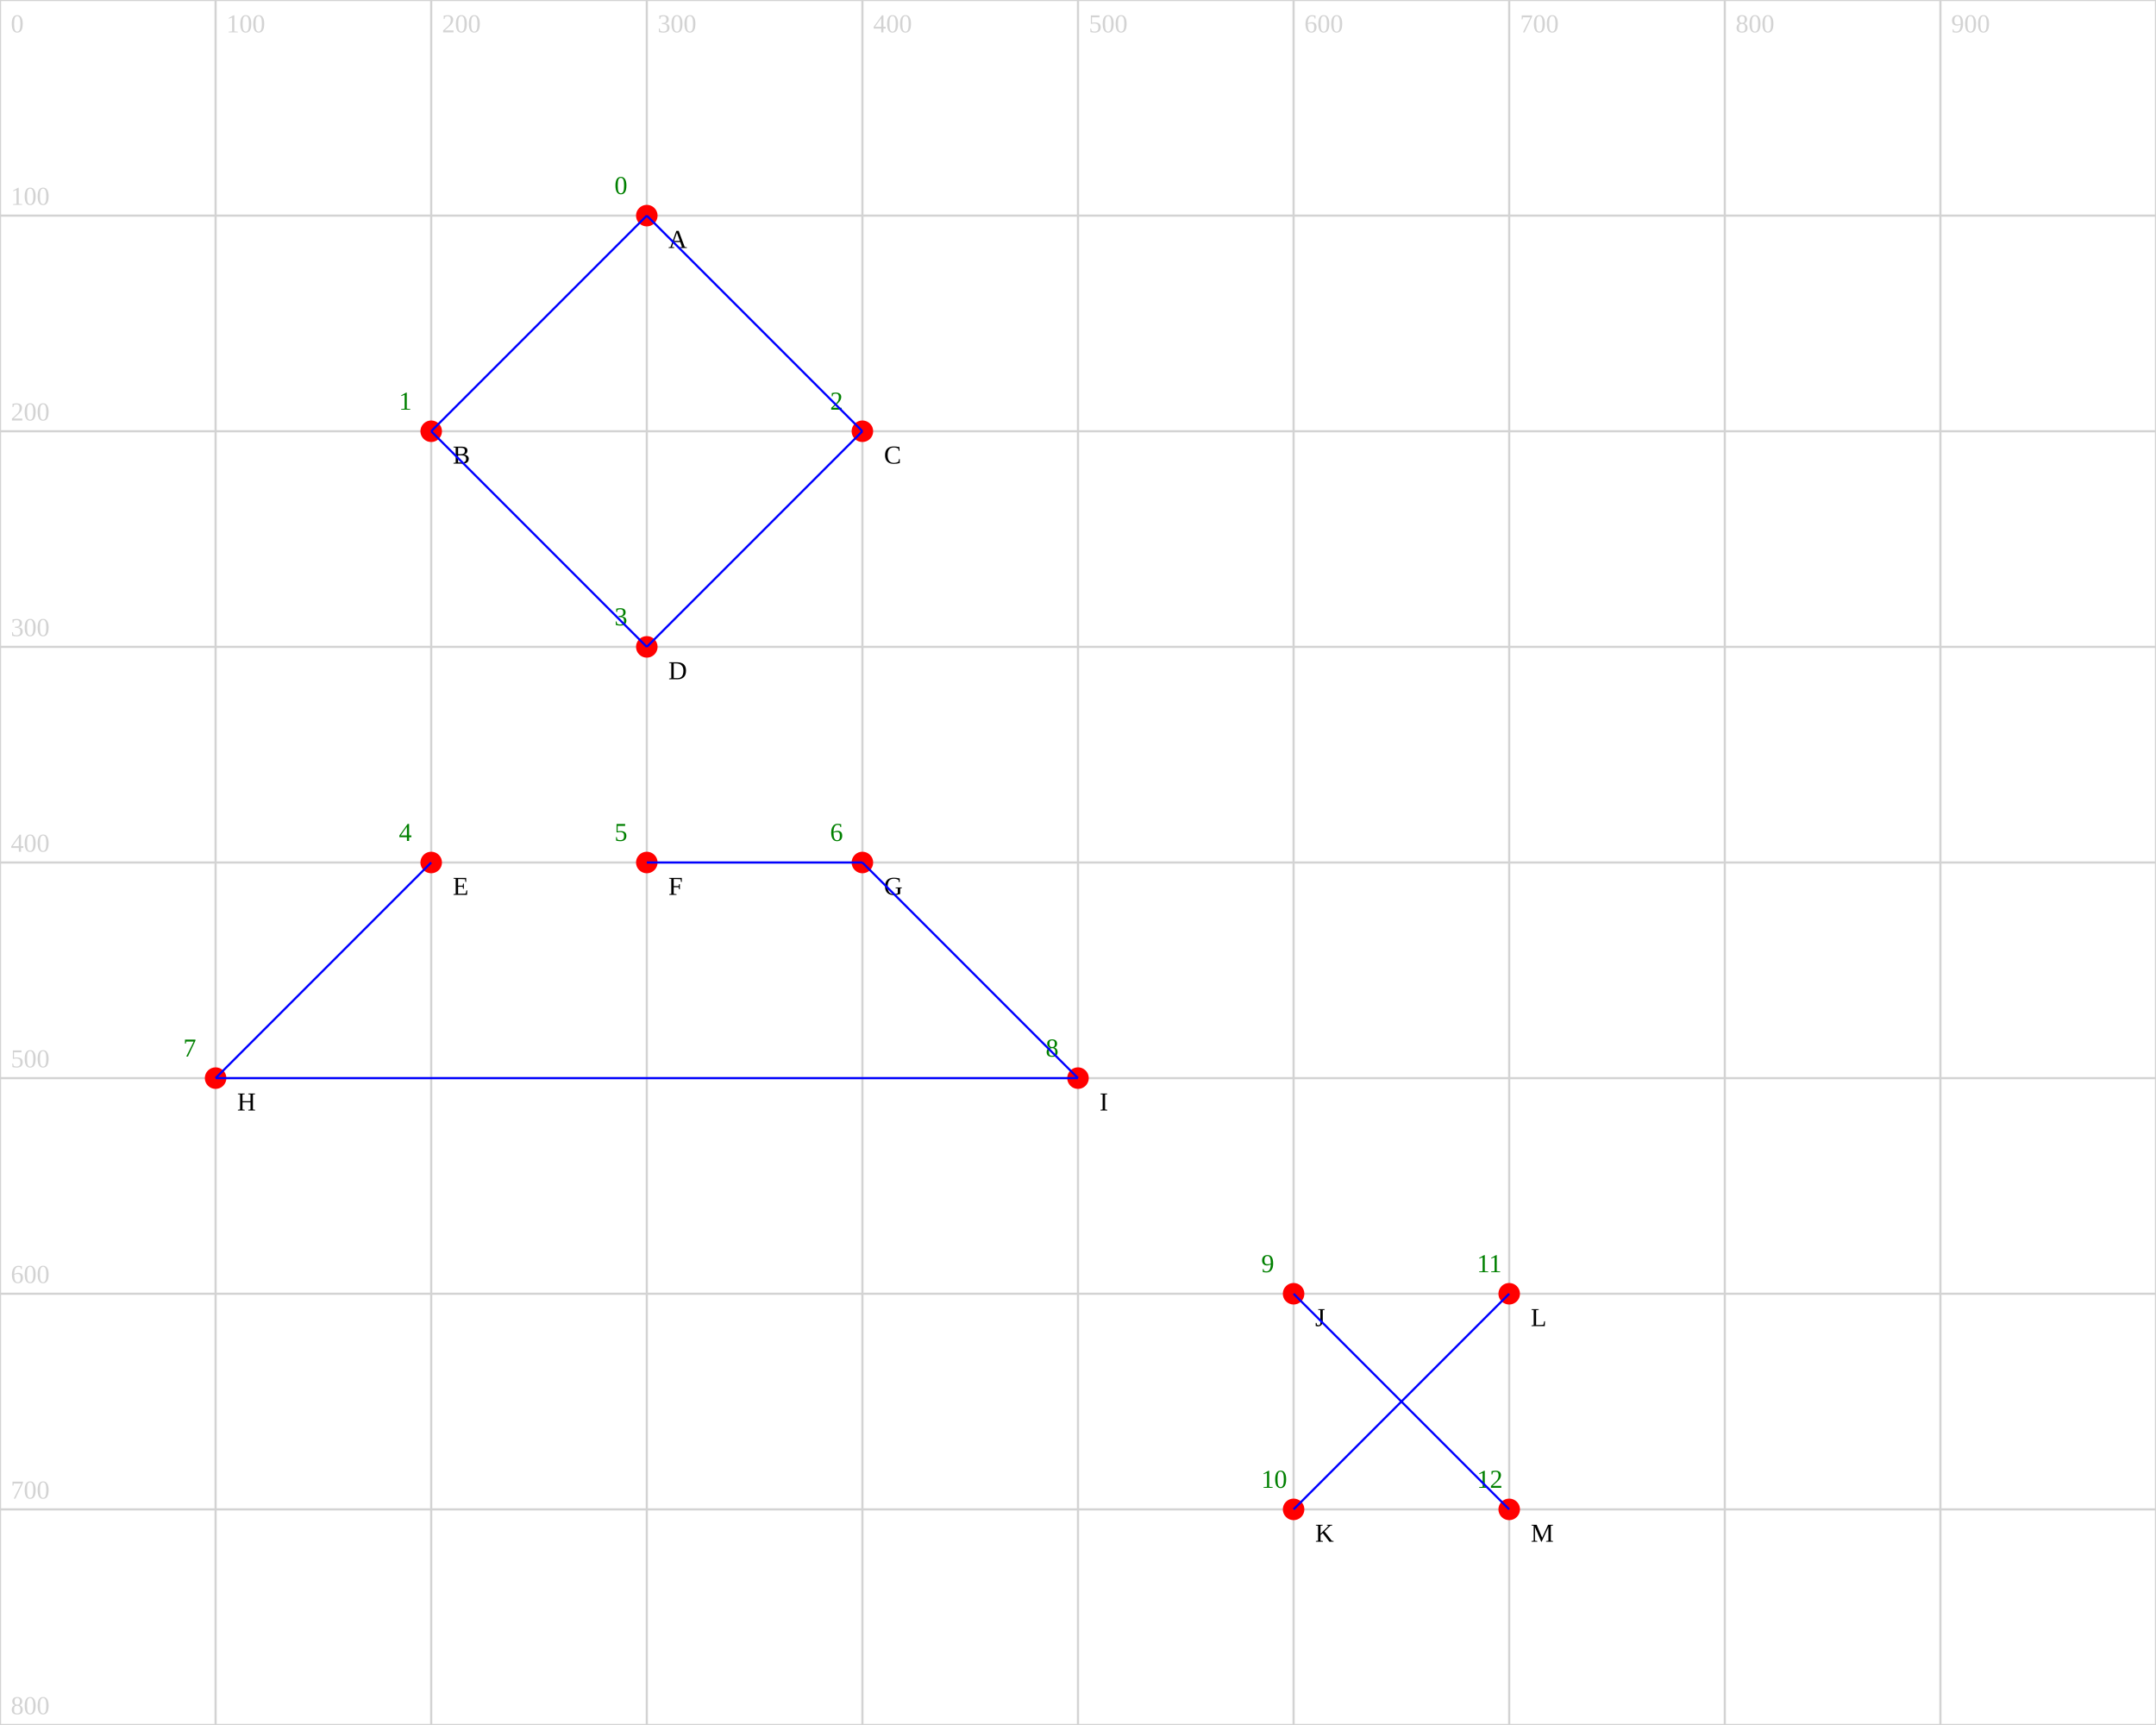
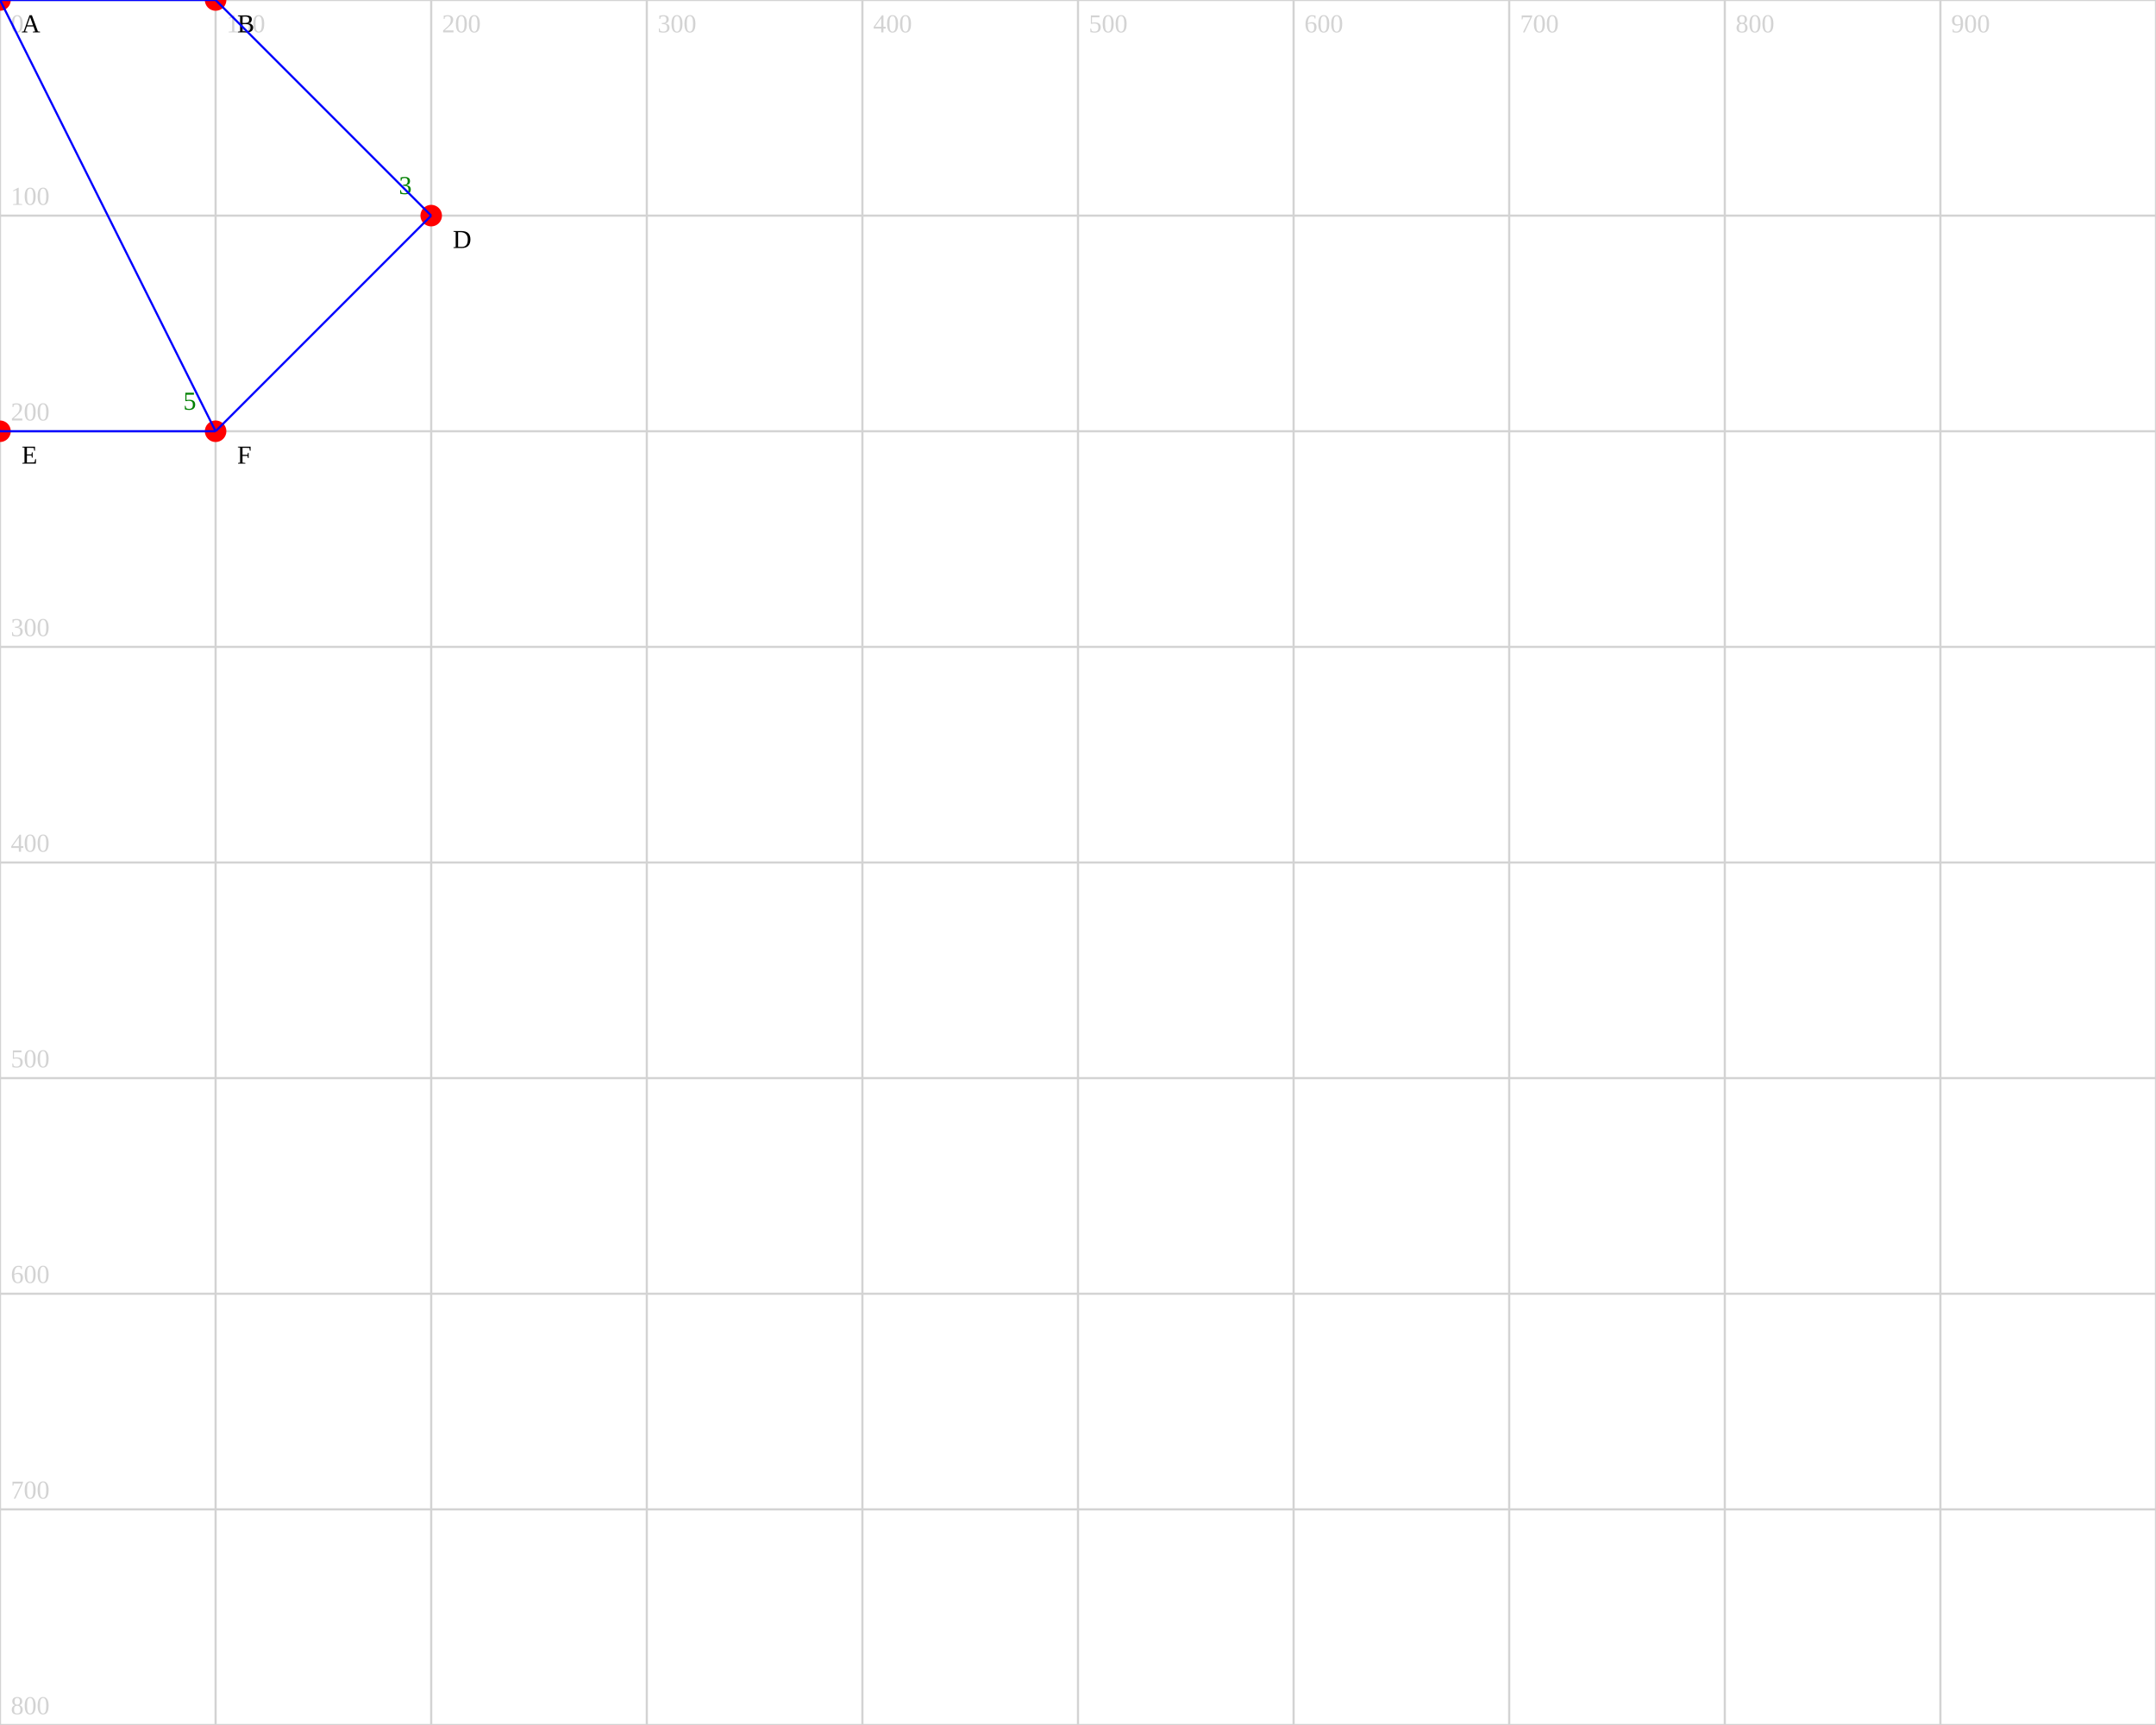
<svg xmlns="http://www.w3.org/2000/svg" version="1.1" width="1000" height="800">
  <line x1="0" y1="0" x2="1000" y2="0" stroke="lightgrey" />
  <text x="5" y="-5" fill="lightgrey">0</text>
  <line x1="0" y1="100" x2="1000" y2="100" stroke="lightgrey" />
  <text x="5" y="95" fill="lightgrey">100</text>
  <line x1="0" y1="200" x2="1000" y2="200" stroke="lightgrey" />
  <text x="5" y="195" fill="lightgrey">200</text>
  <line x1="0" y1="300" x2="1000" y2="300" stroke="lightgrey" />
  <text x="5" y="295" fill="lightgrey">300</text>
  <line x1="0" y1="400" x2="1000" y2="400" stroke="lightgrey" />
  <text x="5" y="395" fill="lightgrey">400</text>
  <line x1="0" y1="500" x2="1000" y2="500" stroke="lightgrey" />
  <text x="5" y="495" fill="lightgrey">500</text>
  <line x1="0" y1="600" x2="1000" y2="600" stroke="lightgrey" />
  <text x="5" y="595" fill="lightgrey">600</text>
  <line x1="0" y1="700" x2="1000" y2="700" stroke="lightgrey" />
  <text x="5" y="695" fill="lightgrey">700</text>
  <line x1="0" y1="800" x2="1000" y2="800" stroke="lightgrey" />
  <text x="5" y="795" fill="lightgrey">800</text>
  <line x1="0" y1="0" x2="0" y2="800" stroke="lightgrey" />
  <text x="5" y="15" fill="lightgrey">0</text>
  <line x1="100" y1="0" x2="100" y2="800" stroke="lightgrey" />
  <text x="105" y="15" fill="lightgrey">100</text>
  <line x1="200" y1="0" x2="200" y2="800" stroke="lightgrey" />
  <text x="205" y="15" fill="lightgrey">200</text>
  <line x1="300" y1="0" x2="300" y2="800" stroke="lightgrey" />
  <text x="305" y="15" fill="lightgrey">300</text>
  <line x1="400" y1="0" x2="400" y2="800" stroke="lightgrey" />
  <text x="405" y="15" fill="lightgrey">400</text>
  <line x1="500" y1="0" x2="500" y2="800" stroke="lightgrey" />
  <text x="505" y="15" fill="lightgrey">500</text>
  <line x1="600" y1="0" x2="600" y2="800" stroke="lightgrey" />
  <text x="605" y="15" fill="lightgrey">600</text>
  <line x1="700" y1="0" x2="700" y2="800" stroke="lightgrey" />
  <text x="705" y="15" fill="lightgrey">700</text>
  <line x1="800" y1="0" x2="800" y2="800" stroke="lightgrey" />
  <text x="805" y="15" fill="lightgrey">800</text>
  <line x1="900" y1="0" x2="900" y2="800" stroke="lightgrey" />
  <text x="905" y="15" fill="lightgrey">900</text>
  <line x1="1000" y1="0" x2="1000" y2="800" stroke="lightgrey" />
  <text x="1005" y="15" fill="lightgrey">1000</text>
-   <circle cx="300" cy="100" r="5" fill="red" />
-   <text x="310" y="115" fill="black">A</text>
-   <text x="285" y="90" fill="green">0</text>
-   <circle cx="200" cy="200" r="5" fill="red" />
-   <text x="210" y="215" fill="black">B</text>
-   <text x="185" y="190" fill="green">1</text>
-   <circle cx="400" cy="200" r="5" fill="red" />
-   <text x="410" y="215" fill="black">C</text>
-   <text x="385" y="190" fill="green">2</text>
-   <circle cx="300" cy="300" r="5" fill="red" />
-   <text x="310" y="315" fill="black">D</text>
-   <text x="285" y="290" fill="green">3</text>
-   <circle cx="200" cy="400" r="5" fill="red" />
-   <text x="210" y="415" fill="black">E</text>
-   <text x="185" y="390" fill="green">4</text>
-   <circle cx="300" cy="400" r="5" fill="red" />
-   <text x="310" y="415" fill="black">F</text>
-   <text x="285" y="390" fill="green">5</text>
-   <circle cx="400" cy="400" r="5" fill="red" />
-   <text x="410" y="415" fill="black">G</text>
-   <text x="385" y="390" fill="green">6</text>
-   <circle cx="100" cy="500" r="5" fill="red" />
-   <text x="110" y="515" fill="black">H</text>
-   <text x="85" y="490" fill="green">7</text>
-   <circle cx="500" cy="500" r="5" fill="red" />
-   <text x="510" y="515" fill="black">I</text>
-   <text x="485" y="490" fill="green">8</text>
-   <circle cx="600" cy="600" r="5" fill="red" />
-   <text x="610" y="615" fill="black">J</text>
-   <text x="585" y="590" fill="green">9</text>
-   <circle cx="600" cy="700" r="5" fill="red" />
-   <text x="610" y="715" fill="black">K</text>
-   <text x="585" y="690" fill="green">10</text>
-   <circle cx="700" cy="600" r="5" fill="red" />
-   <text x="710" y="615" fill="black">L</text>
-   <text x="685" y="590" fill="green">11</text>
-   <circle cx="700" cy="700" r="5" fill="red" />
-   <text x="710" y="715" fill="black">M</text>
-   <text x="685" y="690" fill="green">12</text>
-   <line x1="300" y1="100" x2="200" y2="200" stroke="blue" />
-   <line x1="300" y1="100" x2="400" y2="200" stroke="blue" />
-   <line x1="200" y1="200" x2="300" y2="300" stroke="blue" />
-   <line x1="400" y1="200" x2="300" y2="300" stroke="blue" />
-   <line x1="300" y1="400" x2="400" y2="400" stroke="blue" />
-   <line x1="400" y1="400" x2="500" y2="500" stroke="blue" />
-   <line x1="200" y1="400" x2="100" y2="500" stroke="blue" />
-   <line x1="100" y1="500" x2="500" y2="500" stroke="blue" />
-   <line x1="600" y1="600" x2="700" y2="700" stroke="blue" />
-   <line x1="600" y1="700" x2="700" y2="600" stroke="blue" />
+   <circle cx="0" cy="0" r="5" fill="red" />
+   <text x="10" y="15" fill="black">A</text>
+   <text x="-15" y="-10" fill="green">0</text>
+   <circle cx="100" cy="0" r="5" fill="red" />
+   <text x="110" y="15" fill="black">B</text>
+   <text x="85" y="-10" fill="green">1</text>
+   <circle cx="-100" cy="100" r="5" fill="red" />
+   <text x="-90" y="115" fill="black">C</text>
+   <text x="-115" y="90" fill="green">2</text>
+   <circle cx="200" cy="100" r="5" fill="red" />
+   <text x="210" y="115" fill="black">D</text>
+   <text x="185" y="90" fill="green">3</text>
+   <circle cx="0" cy="200" r="5" fill="red" />
+   <text x="10" y="215" fill="black">E</text>
+   <text x="-15" y="190" fill="green">4</text>
+   <circle cx="100" cy="200" r="5" fill="red" />
+   <text x="110" y="215" fill="black">F</text>
+   <text x="85" y="190" fill="green">5</text>
+   <line x1="0" y1="0" x2="100" y2="0" stroke="blue" />
+   <line x1="100" y1="0" x2="200" y2="100" stroke="blue" />
+   <line x1="200" y1="100" x2="100" y2="200" stroke="blue" />
+   <line x1="100" y1="200" x2="0" y2="200" stroke="blue" />
+   <line x1="0" y1="200" x2="-100" y2="100" stroke="blue" />
+   <line x1="-100" y1="100" x2="0" y2="0" stroke="blue" />
+   <line x1="0" y1="0" x2="100" y2="200" stroke="blue" />
</svg>
